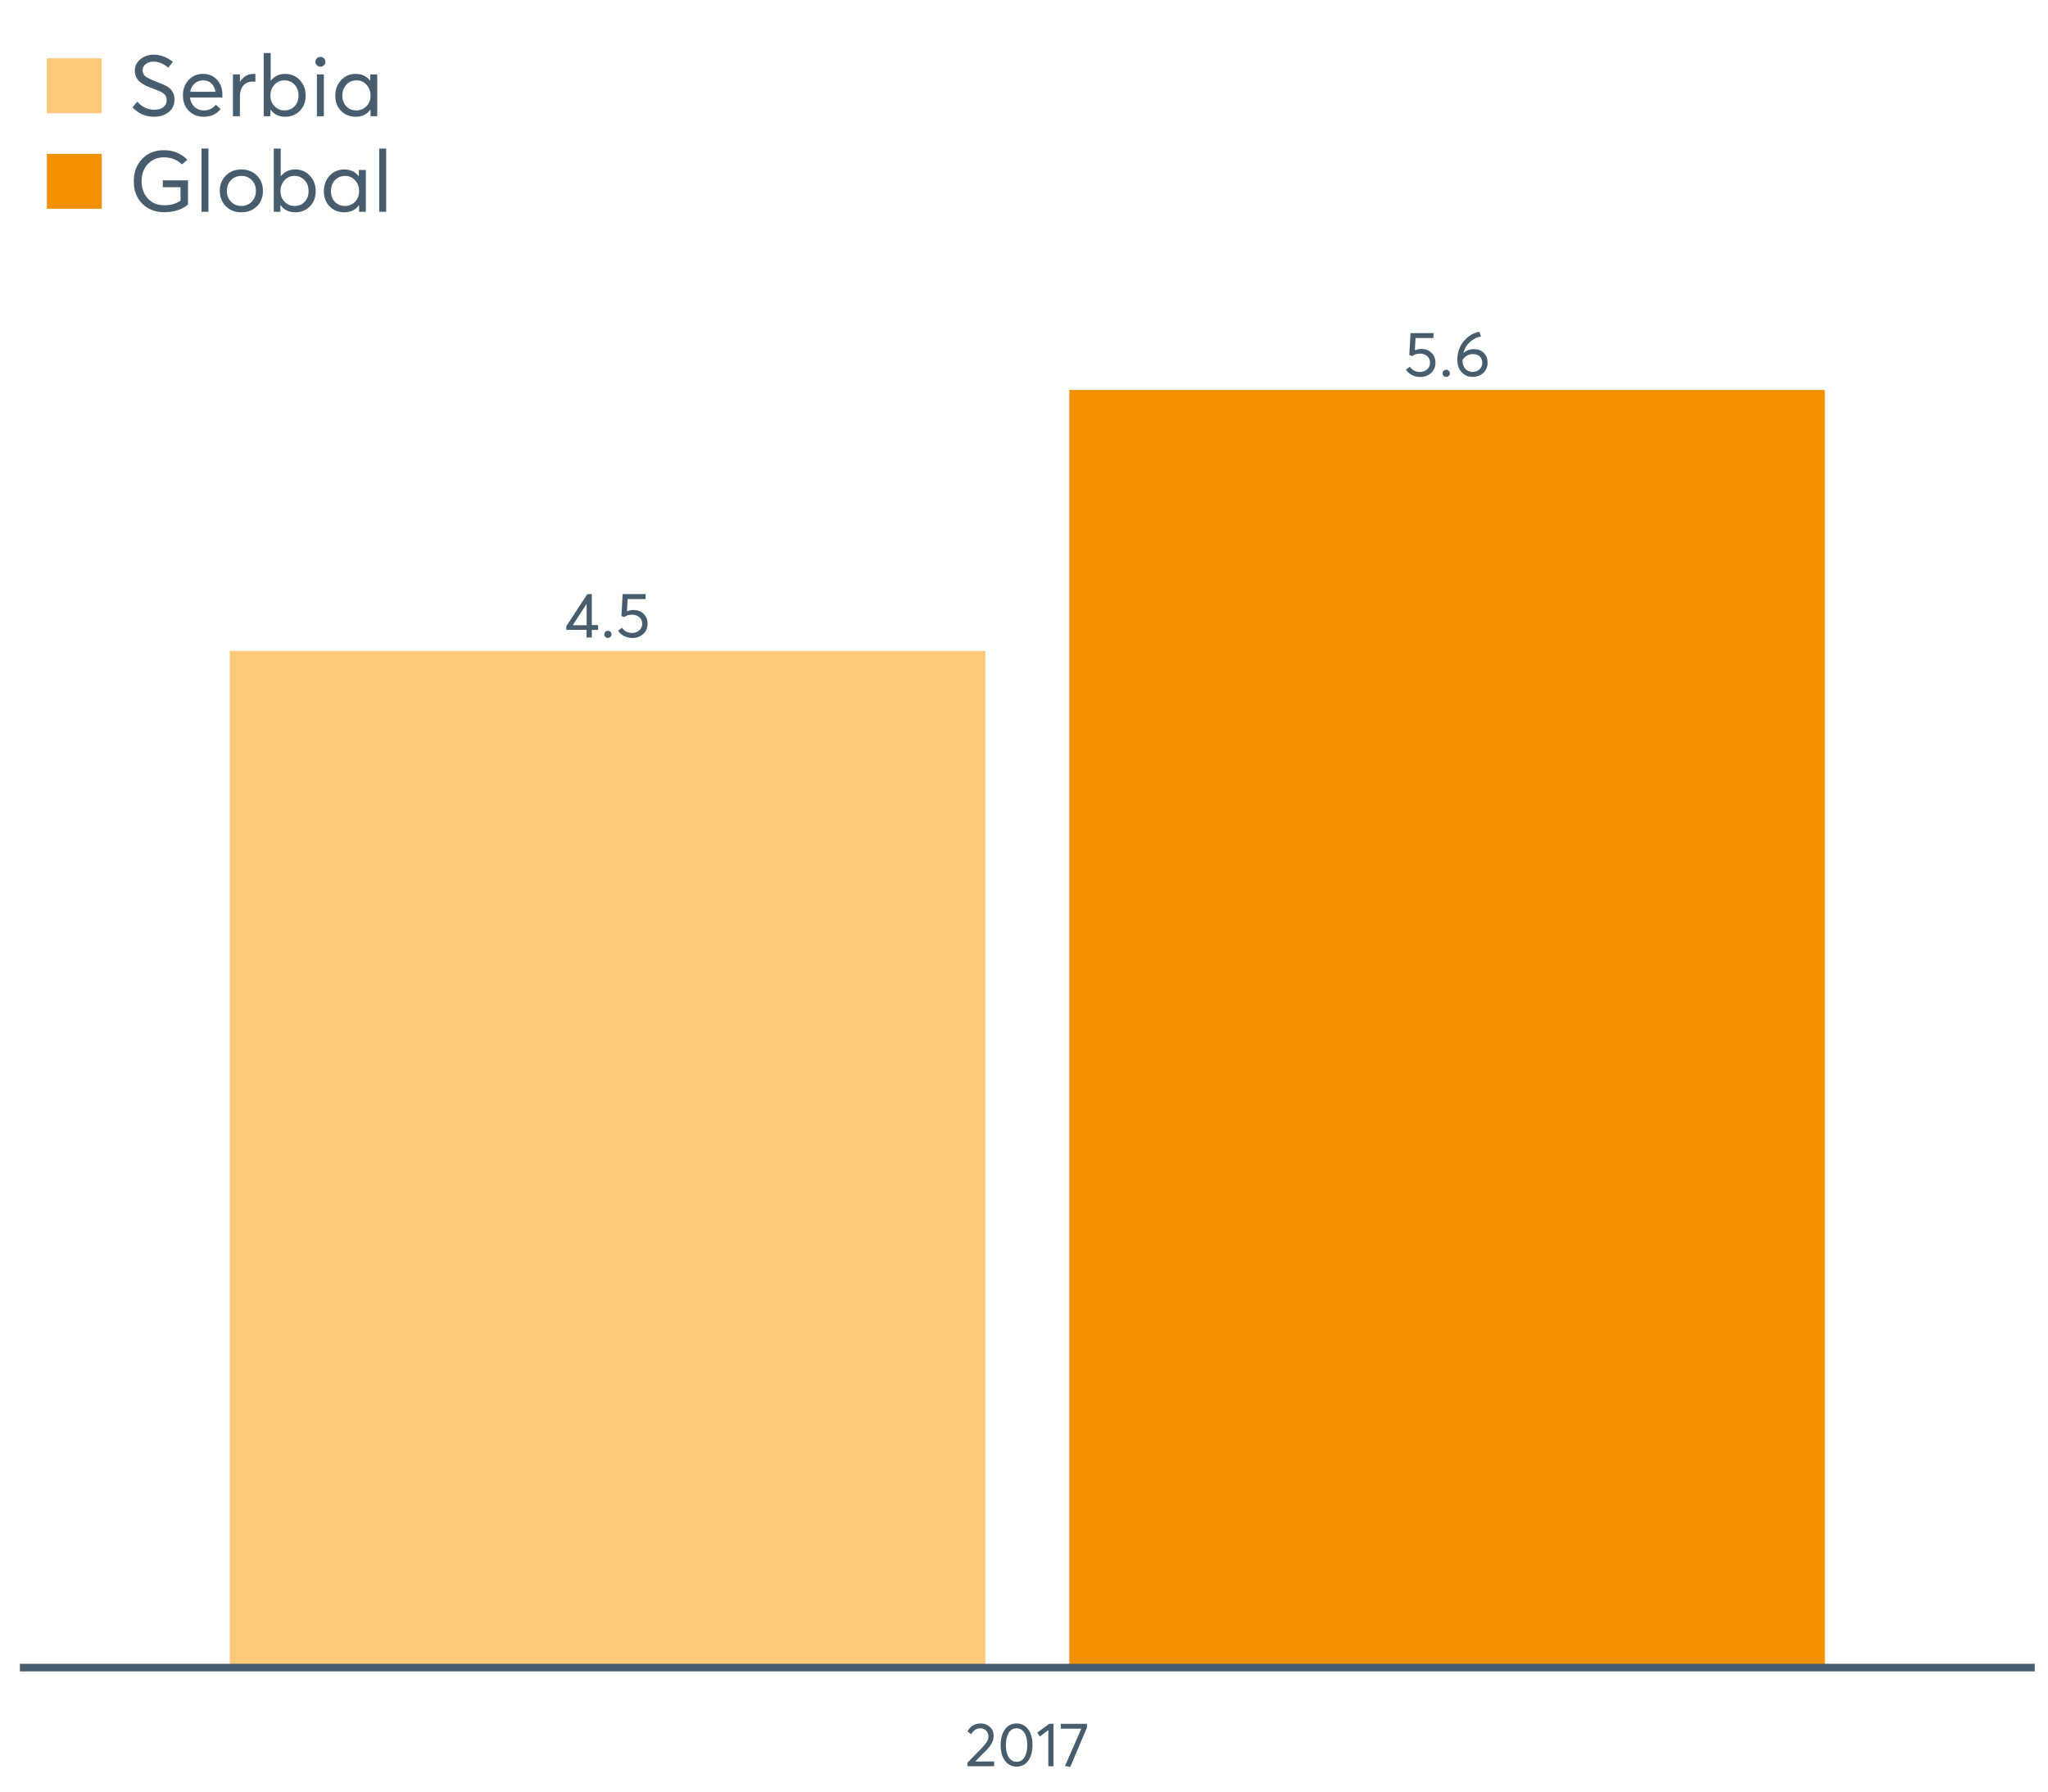
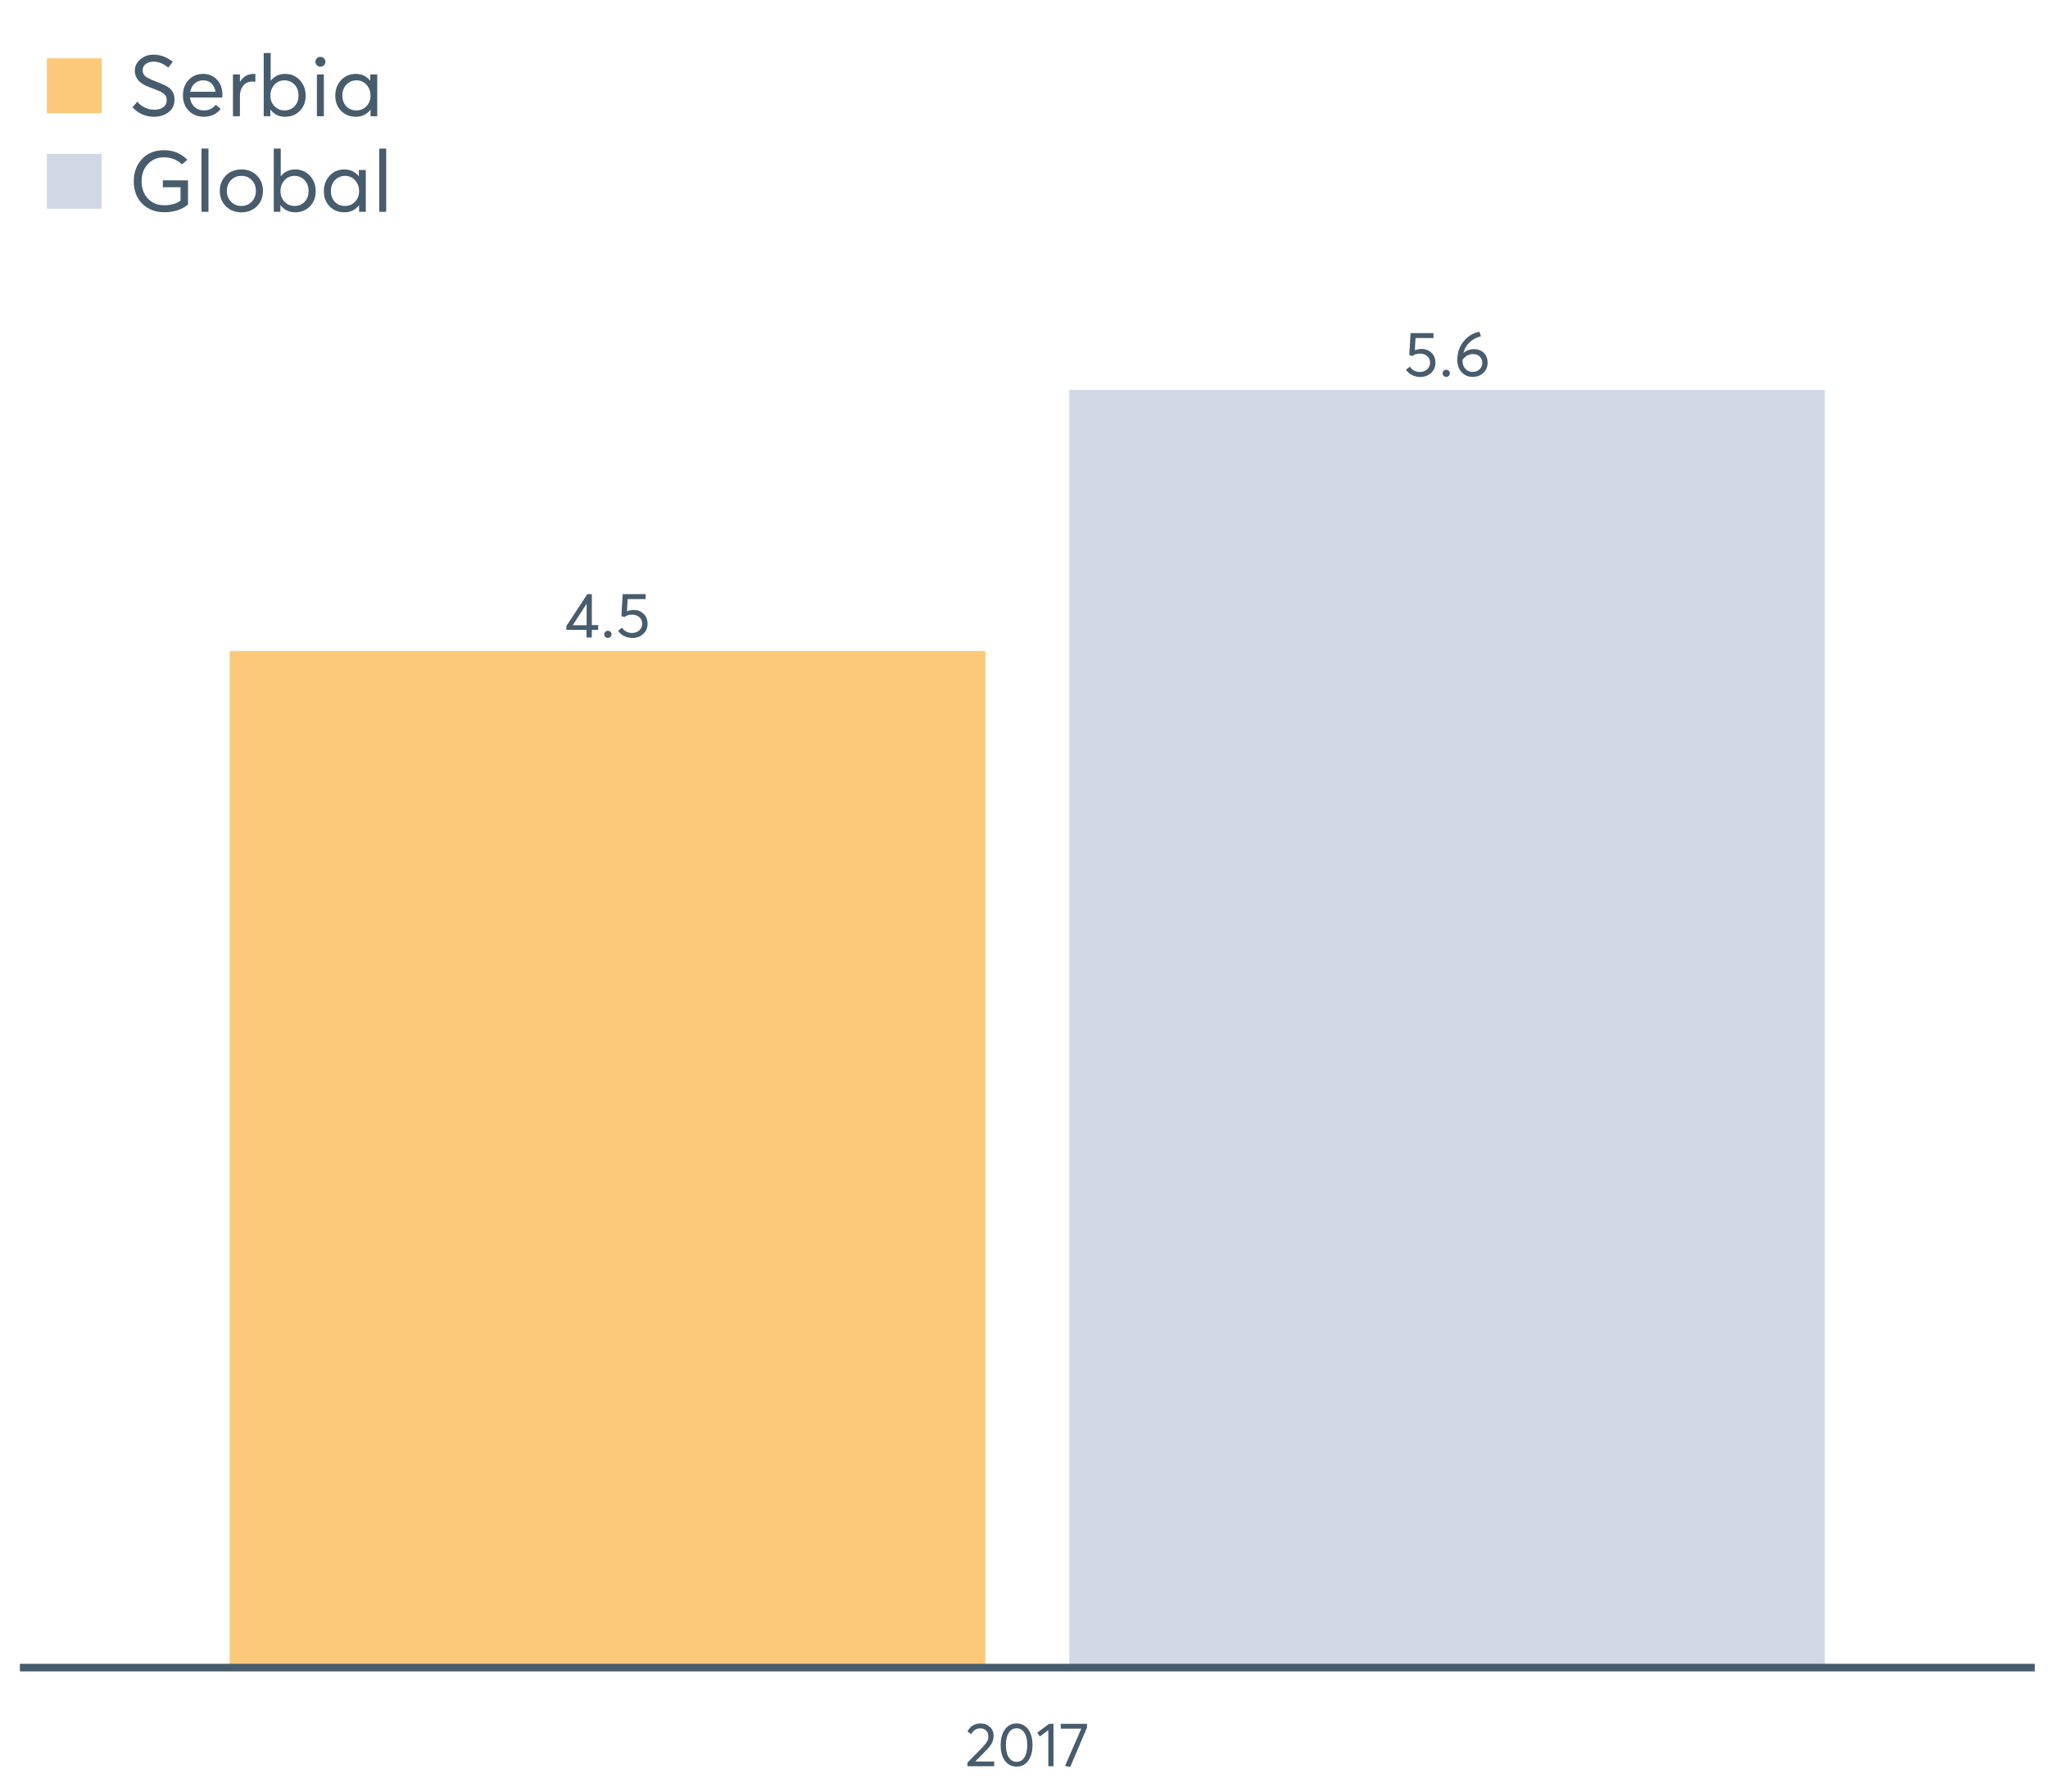
<svg xmlns="http://www.w3.org/2000/svg" xmlns:xlink="http://www.w3.org/1999/xlink" width="822.857pt" height="720pt" viewBox="0 0 822.857 720" version="1.1">
  <defs>
    <g>
      <symbol overflow="visible" id="glyph0-0">
        <path style="stroke:none;" d="M 7.238 -11.074 C 8.844 -11.074 10.188 -10.57 11.262 -9.562 C 12.336 -8.555 12.871 -7.203 12.875 -5.512 C 12.871 -3.852 12.289 -2.488 11.121 -1.422 C 9.953 -0.355 8.512 0.176 6.805 0.18 C 5.602 0.176 4.488 -0.078 3.465 -0.594 C 2.438 -1.109 1.621 -1.828 1.016 -2.742 L 2.617 -3.961 C 3.02 -3.301 3.574 -2.777 4.277 -2.398 C 4.98 -2.016 5.77 -1.828 6.652 -1.828 C 7.785 -1.828 8.746 -2.18 9.535 -2.883 C 10.32 -3.586 10.715 -4.469 10.719 -5.535 C 10.715 -6.668 10.32 -7.562 9.535 -8.215 C 8.746 -8.867 7.797 -9.191 6.68 -9.195 C 5.359 -9.191 4.332 -8.871 3.605 -8.227 L 2.363 -8.609 L 2.871 -17.445 L 12.09 -17.445 L 12.09 -15.465 L 4.875 -15.465 L 4.598 -10.566 C 5.559 -10.902 6.438 -11.074 7.238 -11.074 Z M 7.238 -11.074 " />
      </symbol>
      <symbol overflow="visible" id="glyph0-1">
        <path style="stroke:none;" d="M 3.074 0.152 C 2.648 0.152 2.297 0.016 2.02 -0.266 C 1.738 -0.543 1.598 -0.879 1.602 -1.27 C 1.598 -1.672 1.738 -2.016 2.02 -2.297 C 2.297 -2.578 2.648 -2.719 3.074 -2.719 C 3.461 -2.719 3.797 -2.578 4.086 -2.297 C 4.371 -2.016 4.516 -1.672 4.52 -1.27 C 4.516 -0.879 4.371 -0.543 4.086 -0.266 C 3.797 0.016 3.461 0.152 3.074 0.152 Z M 3.074 0.152 " />
      </symbol>
      <symbol overflow="visible" id="glyph0-2">
        <path style="stroke:none;" d="M 8.125 -10.996 C 9.715 -10.992 11.02 -10.496 12.039 -9.508 C 13.051 -8.516 13.559 -7.168 13.562 -5.461 C 13.559 -3.852 12.988 -2.512 11.848 -1.445 C 10.703 -0.379 9.266 0.152 7.543 0.152 C 5.777 0.152 4.312 -0.473 3.148 -1.727 C 1.977 -2.977 1.395 -4.594 1.398 -6.578 C 1.395 -9.59 2.266 -12.137 4.012 -14.219 C 5.754 -16.301 7.836 -17.555 10.262 -17.98 L 10.895 -16.152 C 9.199 -15.758 7.719 -14.996 6.449 -13.863 C 5.18 -12.73 4.309 -11.258 3.836 -9.449 L 3.859 -9.449 C 4.992 -10.477 6.414 -10.992 8.125 -10.996 Z M 7.516 -1.855 C 8.668 -1.852 9.609 -2.203 10.336 -2.906 C 11.062 -3.609 11.426 -4.469 11.43 -5.484 C 11.426 -6.551 11.082 -7.406 10.398 -8.051 C 9.711 -8.691 8.793 -9.012 7.645 -9.016 C 6.727 -9.012 5.91 -8.781 5.191 -8.328 C 4.473 -7.867 3.902 -7.301 3.48 -6.629 L 3.48 -6.449 C 3.48 -5.078 3.855 -3.969 4.609 -3.125 C 5.359 -2.273 6.328 -1.852 7.516 -1.855 Z M 7.516 -1.855 " />
      </symbol>
      <symbol overflow="visible" id="glyph0-3">
        <path style="stroke:none;" d="M 8.887 0 L 8.887 -3.074 L 0.789 -3.074 L 0.789 -4.598 L 9.219 -17.445 L 11.023 -17.445 L 11.023 -5.004 L 13.562 -5.004 L 13.562 -3.074 L 11.023 -3.074 L 11.023 0 Z M 3.352 -4.953 L 8.938 -4.953 L 8.938 -13.562 Z M 3.352 -4.953 " />
      </symbol>
      <symbol overflow="visible" id="glyph1-0">
        <path style="stroke:none;" d="M 4.141 -1.91 L 11.707 -1.91 L 11.707 0 L 0.992 0 L 0.969 -1.438 L 6.797 -7.391 C 7.656 -8.281 8.305 -9.078 8.742 -9.773 C 9.18 -10.469 9.398 -11.195 9.402 -11.957 C 9.398 -12.898 9.102 -13.68 8.508 -14.301 C 7.914 -14.918 7.145 -15.227 6.203 -15.23 C 4.562 -15.227 3.34 -14.449 2.531 -12.898 L 0.992 -13.965 C 2.078 -16.113 3.855 -17.191 6.324 -17.191 C 7.742 -17.191 8.957 -16.734 9.969 -15.824 C 10.977 -14.914 11.484 -13.699 11.484 -12.18 C 11.484 -11.199 11.258 -10.266 10.812 -9.375 C 10.363 -8.48 9.621 -7.504 8.582 -6.449 L 4.141 -1.961 Z M 4.141 -1.91 " />
      </symbol>
      <symbol overflow="visible" id="glyph1-1">
        <path style="stroke:none;" d="M 7.789 0.148 C 5.883 0.145 4.344 -0.617 3.164 -2.145 C 1.98 -3.676 1.387 -5.797 1.391 -8.508 C 1.387 -11.086 1.957 -13.176 3.102 -14.785 C 4.238 -16.387 5.801 -17.191 7.789 -17.191 C 9.688 -17.191 11.23 -16.426 12.414 -14.895 C 13.594 -13.363 14.184 -11.234 14.188 -8.508 C 14.184 -5.926 13.617 -3.836 12.488 -2.242 C 11.352 -0.648 9.785 0.145 7.789 0.148 Z M 7.789 -1.785 C 9.141 -1.781 10.195 -2.383 10.953 -3.594 C 11.703 -4.797 12.082 -6.438 12.082 -8.508 C 12.082 -10.641 11.688 -12.297 10.902 -13.48 C 10.113 -14.66 9.074 -15.25 7.789 -15.254 C 6.445 -15.25 5.395 -14.645 4.637 -13.43 C 3.871 -12.215 3.492 -10.574 3.496 -8.508 C 3.492 -6.391 3.887 -4.738 4.676 -3.559 C 5.461 -2.371 6.496 -1.781 7.789 -1.785 Z M 7.789 -1.785 " />
      </symbol>
      <symbol overflow="visible" id="glyph1-2">
        <path style="stroke:none;" d="M 4.961 0 L 4.961 -14.512 L 1.562 -11.957 L 0.52 -13.52 L 5.309 -17.043 L 7.043 -17.043 L 7.043 0 Z M 4.961 0 " />
      </symbol>
      <symbol overflow="visible" id="glyph1-3">
        <path style="stroke:none;" d="M 0.668 -17.043 L 11.211 -17.043 L 11.211 -15.578 L 4.465 0.297 L 2.383 -0.125 L 8.906 -15.105 L 0.668 -15.105 Z M 0.668 -17.043 " />
      </symbol>
      <symbol overflow="visible" id="glyph2-0">
        <path style="stroke:none;" d="M 10.219 0.207 C 6.789 0.203 3.887 -1.059 1.52 -3.59 L 3.453 -5.871 C 4.301 -4.809 5.336 -4 6.559 -3.453 C 7.777 -2.898 9.012 -2.625 10.254 -2.625 C 11.773 -2.625 12.988 -2.957 13.898 -3.625 C 14.805 -4.289 15.258 -5.211 15.262 -6.387 C 15.258 -7.031 15.148 -7.582 14.934 -8.043 C 14.711 -8.5 14.336 -8.91 13.809 -9.27 C 13.277 -9.625 12.766 -9.91 12.273 -10.133 C 11.777 -10.348 11.07 -10.633 10.152 -10.98 C 9.988 -11.047 9.859 -11.09 9.77 -11.117 C 8.871 -11.438 8.141 -11.723 7.578 -11.965 C 7.012 -12.207 6.367 -12.543 5.645 -12.98 C 4.918 -13.414 4.355 -13.859 3.953 -14.309 C 3.547 -14.758 3.195 -15.32 2.898 -16.004 C 2.598 -16.68 2.449 -17.434 2.453 -18.266 C 2.449 -20.078 3.172 -21.609 4.625 -22.855 C 6.07 -24.098 7.844 -24.73 9.945 -24.758 C 12.703 -24.754 15.293 -23.801 17.711 -21.891 L 15.883 -19.543 C 13.969 -21.152 11.988 -21.961 9.945 -21.961 C 8.742 -21.961 7.719 -21.645 6.871 -21.012 C 6.016 -20.379 5.59 -19.508 5.594 -18.402 C 5.59 -17.938 5.68 -17.516 5.867 -17.141 C 6.047 -16.758 6.254 -16.449 6.488 -16.211 C 6.715 -15.965 7.121 -15.695 7.699 -15.398 C 8.273 -15.098 8.727 -14.871 9.062 -14.723 C 9.395 -14.57 9.977 -14.336 10.809 -14.02 C 13.336 -13.047 15.004 -12.285 15.812 -11.738 C 17.535 -10.562 18.398 -8.883 18.402 -6.699 C 18.398 -4.531 17.598 -2.84 16.004 -1.621 C 14.402 -0.402 12.477 0.203 10.219 0.207 Z M 10.219 0.207 " />
      </symbol>
      <symbol overflow="visible" id="glyph2-1">
        <path style="stroke:none;" d="M 17.473 -8.668 C 17.473 -8.48 17.461 -8.238 17.438 -7.941 L 17.402 -7.527 L 4.453 -7.527 C 4.637 -5.961 5.238 -4.707 6.266 -3.762 C 7.289 -2.816 8.562 -2.344 10.082 -2.348 C 12.035 -2.344 13.613 -3.102 14.812 -4.625 L 16.781 -2.934 C 15.145 -0.84 12.875 0.203 9.98 0.207 C 7.559 0.203 5.562 -0.594 3.984 -2.191 C 2.406 -3.793 1.617 -5.859 1.621 -8.391 C 1.617 -10.898 2.383 -12.961 3.918 -14.586 C 5.445 -16.207 7.363 -17.02 9.668 -17.023 C 11.992 -17.02 13.871 -16.238 15.312 -14.676 C 16.75 -13.109 17.473 -11.105 17.473 -8.668 Z M 13.086 -13.191 C 12.23 -14.016 11.137 -14.43 9.805 -14.434 C 8.469 -14.43 7.324 -14.023 6.371 -13.207 C 5.41 -12.387 4.809 -11.262 4.559 -9.84 L 14.707 -9.84 C 14.477 -11.238 13.934 -12.355 13.086 -13.191 Z M 13.086 -13.191 " />
      </symbol>
      <symbol overflow="visible" id="glyph2-2">
        <path style="stroke:none;" d="M 10.98 -17.023 C 11.324 -17.02 11.555 -17.008 11.672 -16.988 L 11.672 -13.879 C 11.164 -13.922 10.793 -13.945 10.566 -13.949 C 8.996 -13.945 7.754 -13.402 6.836 -12.324 C 5.914 -11.238 5.453 -9.836 5.457 -8.113 L 5.457 0 L 2.66 0 L 2.66 -16.816 L 5.457 -16.816 L 5.457 -13.844 L 5.488 -13.844 C 6.797 -15.961 8.629 -17.02 10.98 -17.023 Z M 10.98 -17.023 " />
      </symbol>
      <symbol overflow="visible" id="glyph2-3">
        <path style="stroke:none;" d="M 11.324 -17.023 C 13.672 -17.02 15.629 -16.188 17.195 -14.52 C 18.758 -12.848 19.539 -10.77 19.543 -8.285 C 19.539 -5.754 18.75 -3.703 17.176 -2.141 C 15.598 -0.574 13.637 0.203 11.289 0.207 C 8.801 0.203 6.844 -0.75 5.422 -2.66 L 5.352 -2.66 L 5.352 0 L 2.691 0 L 2.691 -25.414 L 5.488 -25.414 L 5.488 -14.293 L 5.523 -14.293 C 6.996 -16.109 8.93 -17.02 11.324 -17.023 Z M 11.016 -2.348 C 12.695 -2.344 14.059 -2.902 15.105 -4.02 C 16.152 -5.137 16.676 -6.559 16.676 -8.285 C 16.676 -10.129 16.133 -11.613 15.051 -12.742 C 13.969 -13.867 12.613 -14.43 10.98 -14.434 C 9.391 -14.43 8.059 -13.836 6.992 -12.652 C 5.918 -11.465 5.383 -10.012 5.387 -8.285 C 5.383 -6.559 5.938 -5.137 7.043 -4.02 C 8.145 -2.902 9.469 -2.344 11.016 -2.348 Z M 11.016 -2.348 " />
      </symbol>
      <symbol overflow="visible" id="glyph2-4">
        <path style="stroke:none;" d="M 4.316 -19.922 C 3.738 -19.922 3.262 -20.109 2.883 -20.492 C 2.5 -20.867 2.309 -21.336 2.312 -21.891 C 2.309 -22.441 2.5 -22.906 2.883 -23.289 C 3.262 -23.668 3.738 -23.859 4.316 -23.859 C 4.867 -23.859 5.34 -23.66 5.73 -23.27 C 6.121 -22.875 6.316 -22.418 6.32 -21.891 C 6.316 -21.336 6.121 -20.867 5.73 -20.492 C 5.34 -20.109 4.867 -19.922 4.316 -19.922 Z M 2.898 0 L 2.898 -16.816 L 5.695 -16.816 L 5.695 0 Z M 2.898 0 " />
      </symbol>
      <symbol overflow="visible" id="glyph2-5">
        <path style="stroke:none;" d="M 15.711 -16.816 L 18.508 -16.816 L 18.508 0 L 15.812 0 L 15.812 -2.66 L 15.777 -2.66 C 14.348 -0.75 12.391 0.203 9.91 0.207 C 7.535 0.203 5.566 -0.574 4.004 -2.141 C 2.434 -3.703 1.652 -5.754 1.656 -8.285 C 1.652 -10.77 2.43 -12.848 3.988 -14.52 C 5.539 -16.188 7.5 -17.02 9.875 -17.023 C 12.266 -17.02 14.199 -16.109 15.676 -14.293 L 15.711 -14.293 Z M 10.152 -2.348 C 11.715 -2.344 13.051 -2.902 14.156 -4.02 C 15.258 -5.137 15.809 -6.559 15.812 -8.285 C 15.809 -10.012 15.273 -11.465 14.207 -12.652 C 13.133 -13.836 11.793 -14.43 10.184 -14.434 C 8.574 -14.43 7.223 -13.859 6.129 -12.723 C 5.035 -11.582 4.488 -10.105 4.488 -8.285 C 4.488 -6.559 5.012 -5.137 6.059 -4.02 C 7.105 -2.902 8.469 -2.344 10.152 -2.348 Z M 10.152 -2.348 " />
      </symbol>
      <symbol overflow="visible" id="glyph2-6">
        <path style="stroke:none;" d="M 13.707 -12.637 L 23.824 -12.637 L 23.824 -2.934 C 21.383 -0.863 18.203 0.168 14.293 0.172 C 10.723 0.168 7.789 -0.957 5.488 -3.211 C 3.188 -5.465 2.039 -8.469 2.039 -12.223 C 2.039 -15.879 3.148 -18.883 5.367 -21.234 C 7.586 -23.582 10.527 -24.754 14.191 -24.758 C 17.941 -24.754 21.059 -23.465 23.547 -20.891 L 21.406 -19.059 C 19.398 -20.945 16.984 -21.891 14.156 -21.891 C 11.555 -21.891 9.406 -21.004 7.715 -19.23 C 6.023 -17.457 5.18 -15.121 5.18 -12.223 C 5.18 -9.438 6.02 -7.141 7.699 -5.336 C 9.379 -3.527 11.574 -2.625 14.293 -2.625 C 16.914 -2.625 19.09 -3.246 20.82 -4.488 L 20.82 -9.875 L 13.707 -9.875 Z M 13.707 -12.637 " />
      </symbol>
      <symbol overflow="visible" id="glyph2-7">
        <path style="stroke:none;" d="M 2.898 0 L 2.898 -25.414 L 5.695 -25.414 L 5.695 0 Z M 2.898 0 " />
      </symbol>
      <symbol overflow="visible" id="glyph2-8">
        <path style="stroke:none;" d="M 10.324 0.207 C 7.746 0.203 5.648 -0.609 4.039 -2.242 C 2.422 -3.875 1.617 -5.926 1.621 -8.391 C 1.617 -10.852 2.422 -12.906 4.039 -14.555 C 5.648 -16.199 7.746 -17.02 10.324 -17.023 C 12.809 -17.02 14.867 -16.215 16.504 -14.605 C 18.137 -12.992 18.953 -10.922 18.957 -8.391 C 18.953 -5.859 18.137 -3.793 16.504 -2.191 C 14.867 -0.594 12.809 0.203 10.324 0.207 Z M 10.324 -2.348 C 11.957 -2.344 13.332 -2.914 14.449 -4.055 C 15.566 -5.195 16.125 -6.641 16.125 -8.391 C 16.125 -10.164 15.57 -11.613 14.465 -12.742 C 13.359 -13.867 11.98 -14.43 10.324 -14.434 C 8.598 -14.43 7.188 -13.848 6.094 -12.688 C 5 -11.523 4.453 -10.094 4.453 -8.391 C 4.453 -6.688 5 -5.254 6.094 -4.09 C 7.188 -2.926 8.598 -2.344 10.324 -2.348 Z M 10.324 -2.348 " />
      </symbol>
    </g>
    <clipPath id="clip1">
      <path d="M 7.992 105.375 L 818.531 105.375 L 818.531 671.164 L 7.992 671.164 Z M 7.992 105.375 " />
    </clipPath>
  </defs>
-   <g id="surface43589">
+   <g id="surface2588">
    <g clip-path="url(#clip1)" clip-rule="nonzero">
-       <path style=" stroke:none;fill-rule:nonzero;fill:rgb(95.294%,56.471%,0%);fill-opacity:1;" d="M 429.625 156.723 L 733.203 156.723 L 733.203 670.164 L 429.625 670.164 Z M 429.625 156.723 " />
+       <path style=" stroke:none;fill-rule:nonzero;fill:rgb(81.176%,85.098%,89.804%);fill-opacity:1;" d="M 429.625 156.723 L 733.203 156.723 L 733.203 670.164 L 429.625 670.164 Z M 429.625 156.723 " />
      <path style=" stroke:none;fill-rule:nonzero;fill:rgb(98.824%,78.824%,47.843%);fill-opacity:1;" d="M 92.316 261.617 L 395.895 261.617 L 395.895 670.164 L 92.316 670.164 Z M 92.316 261.617 " />
      <g style="fill:rgb(27.843%,36.078%,42.745%);fill-opacity:1;">
        <use xlink:href="#glyph0-0" x="563.867" y="151.312" />
        <use xlink:href="#glyph0-1" x="578.013" y="151.312" />
        <use xlink:href="#glyph0-2" x="584.133" y="151.312" />
      </g>
      <g style="fill:rgb(27.843%,36.078%,42.745%);fill-opacity:1;">
        <use xlink:href="#glyph0-3" x="226.762" y="256.211" />
        <use xlink:href="#glyph0-1" x="241.187" y="256.211" />
        <use xlink:href="#glyph0-0" x="247.307" y="256.211" />
      </g>
    </g>
    <path style="fill:none;stroke-width:3.043;stroke-linecap:butt;stroke-linejoin:round;stroke:rgb(27.843%,36.078%,42.745%);stroke-opacity:1;stroke-miterlimit:10;" d="M 7.992 670.164 L 817.531 670.164 " />
    <g style="fill:rgb(27.843%,36.078%,42.745%);fill-opacity:1;">
      <use xlink:href="#glyph1-0" x="387.734" y="709.812" />
      <use xlink:href="#glyph1-1" x="400.658" y="709.812" />
      <use xlink:href="#glyph1-2" x="416.236" y="709.812" />
      <use xlink:href="#glyph1-3" x="425.538" y="709.812" />
    </g>
    <path style=" stroke:none;fill-rule:nonzero;fill:rgb(98.824%,78.824%,47.843%);fill-opacity:1;" d="M 18.82 23.43 L 40.883 23.43 L 40.883 45.492 L 18.82 45.492 Z M 18.82 23.43 " />
-     <path style=" stroke:none;fill-rule:nonzero;fill:rgb(95.294%,56.471%,0%);fill-opacity:1;" d="M 18.82 61.828 L 40.883 61.828 L 40.883 83.891 L 18.82 83.891 Z M 18.82 61.828 " />
+     <path style=" stroke:none;fill-rule:nonzero;fill:rgb(81.176%,85.098%,89.804%);fill-opacity:1;" d="M 18.82 61.828 L 40.883 61.828 L 40.883 83.891 L 18.82 83.891 Z M 18.82 61.828 " />
    <g style="fill:rgb(27.843%,36.078%,42.745%);fill-opacity:1;">
      <use xlink:href="#glyph2-0" x="51.715" y="46.719" />
      <use xlink:href="#glyph2-1" x="71.879" y="46.719" />
      <use xlink:href="#glyph2-2" x="90.938" y="46.719" />
      <use xlink:href="#glyph2-3" x="103.265" y="46.719" />
      <use xlink:href="#glyph2-4" x="124.43" y="46.719" />
      <use xlink:href="#glyph2-5" x="133.062" y="46.719" />
    </g>
    <g style="fill:rgb(27.843%,36.078%,42.745%);fill-opacity:1;">
      <use xlink:href="#glyph2-6" x="51.715" y="85.117" />
      <use xlink:href="#glyph2-7" x="78.06" y="85.117" />
      <use xlink:href="#glyph2-8" x="86.691" y="85.117" />
      <use xlink:href="#glyph2-3" x="107.305" y="85.117" />
      <use xlink:href="#glyph2-5" x="128.47" y="85.117" />
      <use xlink:href="#glyph2-7" x="149.463" y="85.117" />
    </g>
  </g>
</svg>
